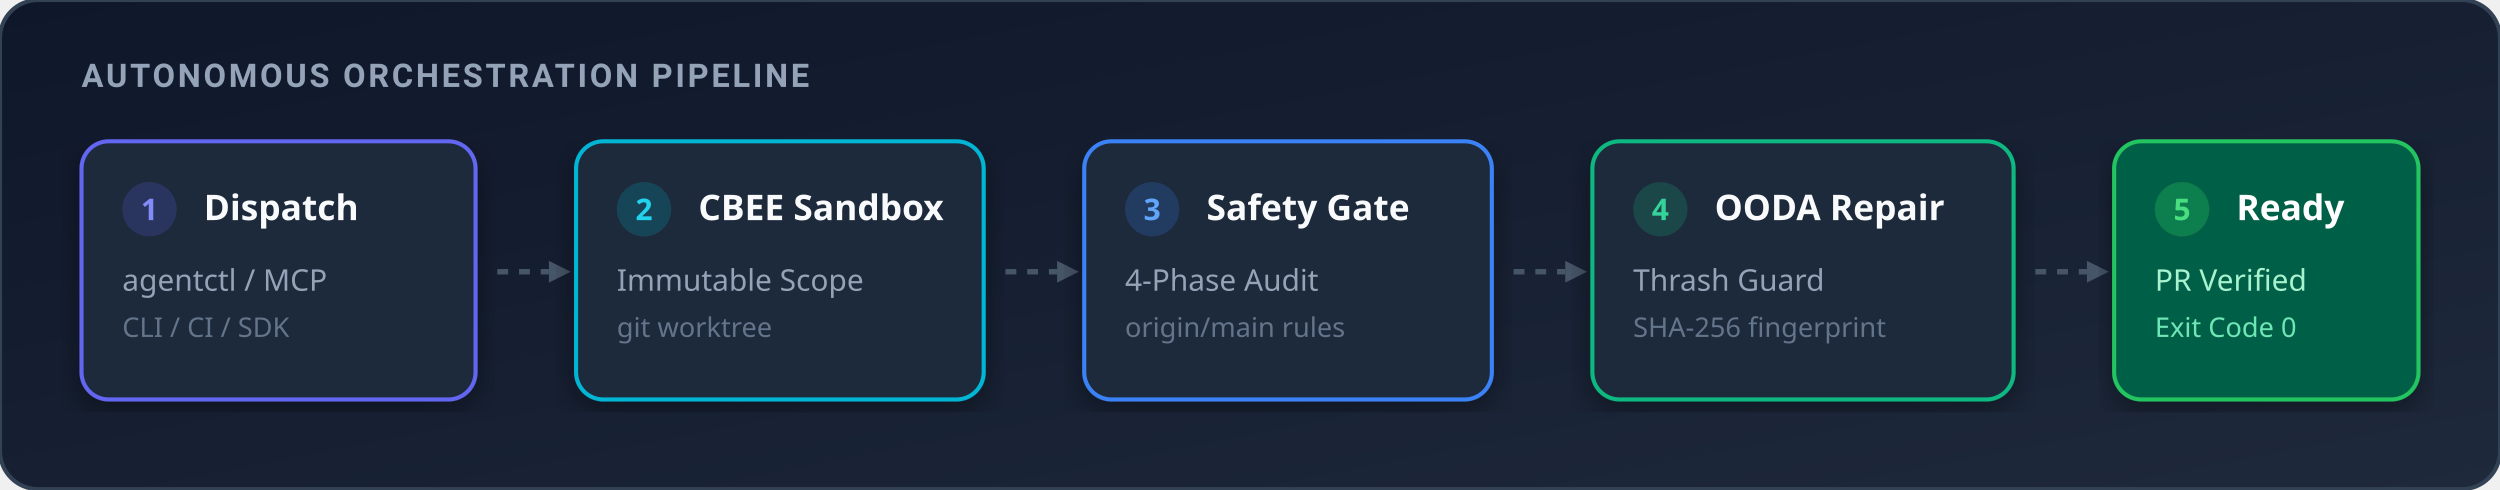
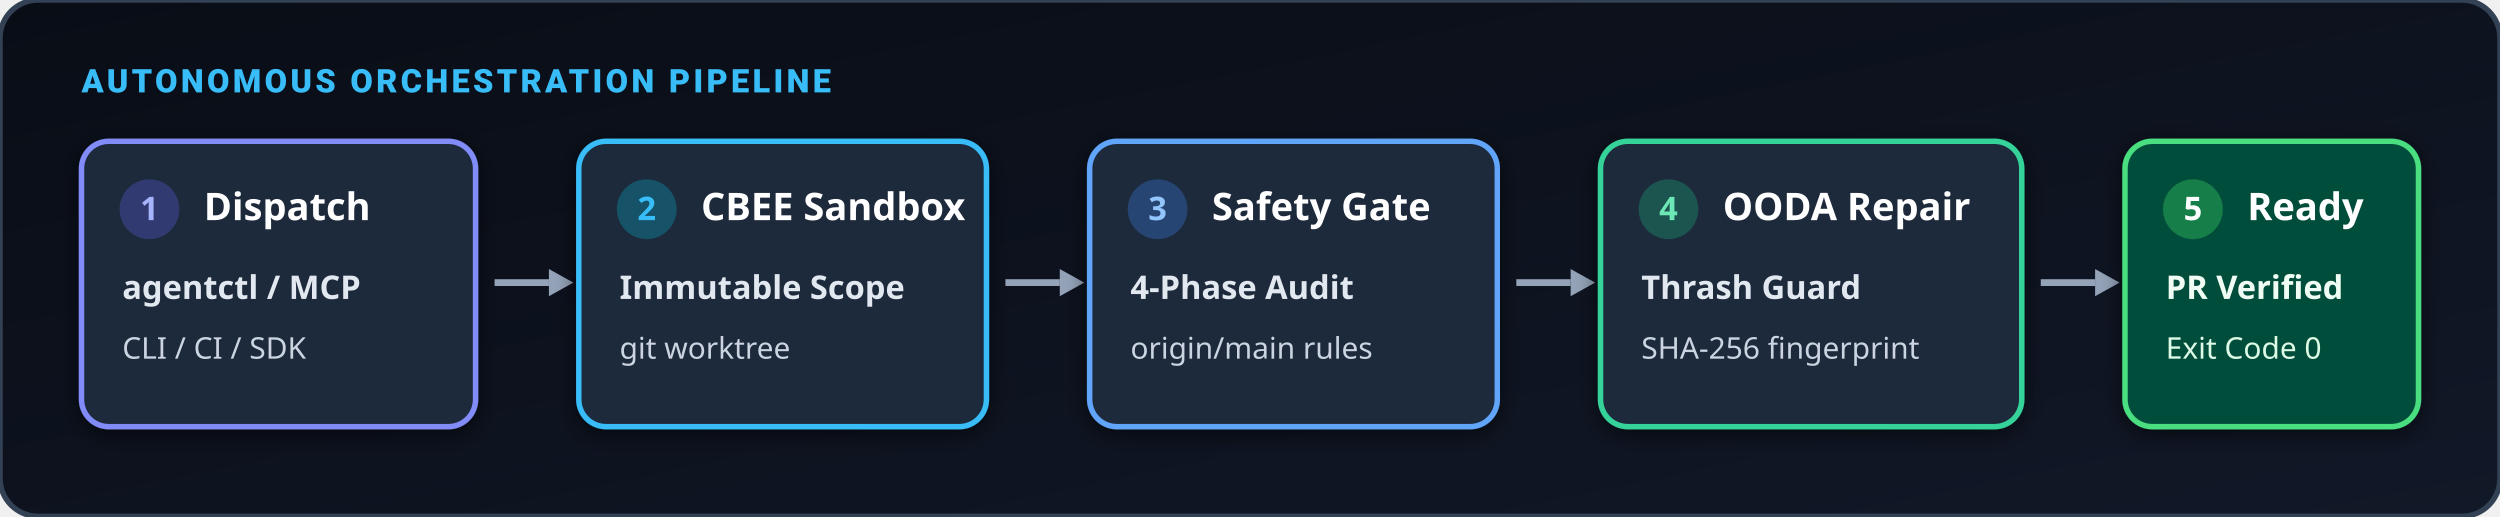
- <svg xmlns="http://www.w3.org/2000/svg" viewBox="0 0 920 180" width="100%" height="100%">
+ <svg xmlns="http://www.w3.org/2000/svg" viewBox="0 0 920 190" width="100%" height="100%">
  <defs>
    <linearGradient id="bg-grad" x1="0%" y1="0%" x2="100%" y2="100%">
-       <stop offset="0%" stop-color="#0f172a" />
-       <stop offset="100%" stop-color="#1e293b" />
+       <stop offset="0%" stop-color="#090d16" />
+       <stop offset="100%" stop-color="#111827" />
    </linearGradient>
-     <linearGradient id="box-cbee" x1="0%" y1="0%" x2="100%" y2="0%">
-       <stop offset="0%" stop-color="#0284c7" />
-       <stop offset="100%" stop-color="#06b6d4" />
-     </linearGradient>
-     <linearGradient id="box-ooda" x1="0%" y1="0%" x2="100%" y2="0%">
-       <stop offset="0%" stop-color="#059669" />
-       <stop offset="100%" stop-color="#10b981" />
-     </linearGradient>
-     <filter id="shadow" x="-5%" y="-5%" width="110%" height="110%">
-       <feDropShadow dx="0" dy="4" stdDeviation="6" flood-color="#000" flood-opacity="0.4" />
+     <filter id="glow" x="-20%" y="-20%" width="140%" height="140%">
+       <feDropShadow dx="0" dy="2" stdDeviation="4" flood-color="#000" flood-opacity="0.6" />
    </filter>
  </defs>
-   <rect width="920" height="180" rx="14" fill="url(#bg-grad)" stroke="#334155" stroke-width="1.5" />
-   <text x="30" y="32" fill="#94a3b8" font-family="-apple-system, BlinkMacSystemFont, 'Segoe UI', Roboto, sans-serif" font-size="12" font-weight="700" letter-spacing="1">AUTONOMOUS ORCHESTRATION PIPELINE</text>
-   <g transform="translate(30, 52)" filter="url(#shadow)">
-     <rect width="145" height="95" rx="10" fill="#1e293b" stroke="#6366f1" stroke-width="1.5" />
-     <circle cx="25" cy="25" r="10" fill="#6366f1" opacity="0.2" />
-     <text x="25" y="29" text-anchor="middle" fill="#818cf8" font-family="sans-serif" font-size="11" font-weight="700">1</text>
-     <text x="45" y="29" fill="#f8fafc" font-family="sans-serif" font-size="13" font-weight="700">Dispatch</text>
-     <text x="15" y="55" fill="#94a3b8" font-family="sans-serif" font-size="11">agentctl / MCP</text>
-     <text x="15" y="72" fill="#64748b" font-family="sans-serif" font-size="10">CLI / CI / SDK</text>
+   <rect width="920" height="190" rx="14" fill="url(#bg-grad)" stroke="#334155" stroke-width="2" />
+   <text x="30" y="34" fill="#38bdf8" font-family="-apple-system, BlinkMacSystemFont, 'Segoe UI', Roboto, sans-serif" font-size="12" font-weight="800" letter-spacing="1.2">AUTONOMOUS ORCHESTRATION PIPELINE</text>
+   <g transform="translate(30, 52)" filter="url(#glow)">
+     <rect width="145" height="105" rx="10" fill="#1e293b" stroke="#818cf8" stroke-width="2" />
+     <circle cx="25" cy="25" r="11" fill="#6366f1" opacity="0.3" />
+     <text x="25" y="29" text-anchor="middle" fill="#a5b4fc" font-family="sans-serif" font-size="12" font-weight="800">1</text>
+     <text x="45" y="29" fill="#ffffff" font-family="sans-serif" font-size="14" font-weight="700">Dispatch</text>
+     <text x="15" y="58" fill="#e2e8f0" font-family="sans-serif" font-size="12" font-weight="600">agentctl / MCP</text>
+     <text x="15" y="80" fill="#cbd5e1" font-family="sans-serif" font-size="11">CLI / CI / SDK</text>
  </g>
-   <path d="M 183 100 L 202 100" stroke="#475569" stroke-width="2" stroke-dasharray="4,4" />
-   <polygon points="202,96 210,100 202,104" fill="#475569" />
-   <g transform="translate(212, 52)" filter="url(#shadow)">
-     <rect width="150" height="95" rx="10" fill="#1e293b" stroke="#06b6d4" stroke-width="1.5" />
-     <circle cx="25" cy="25" r="10" fill="#06b6d4" opacity="0.2" />
-     <text x="25" y="29" text-anchor="middle" fill="#22d3ee" font-family="sans-serif" font-size="11" font-weight="700">2</text>
-     <text x="45" y="29" fill="#f8fafc" font-family="sans-serif" font-size="13" font-weight="700">CBEE Sandbox</text>
-     <text x="15" y="55" fill="#94a3b8" font-family="sans-serif" font-size="11">Immutable Scope</text>
-     <text x="15" y="72" fill="#64748b" font-family="sans-serif" font-size="10">git worktree</text>
+   <path d="M 182 104 L 202 104" stroke="#94a3b8" stroke-width="2.5" />
+   <polygon points="202,99 211,104 202,109" fill="#94a3b8" />
+   <g transform="translate(213, 52)" filter="url(#glow)">
+     <rect width="150" height="105" rx="10" fill="#1e293b" stroke="#38bdf8" stroke-width="2" />
+     <circle cx="25" cy="25" r="11" fill="#06b6d4" opacity="0.3" />
+     <text x="25" y="29" text-anchor="middle" fill="#38bdf8" font-family="sans-serif" font-size="12" font-weight="800">2</text>
+     <text x="45" y="29" fill="#ffffff" font-family="sans-serif" font-size="14" font-weight="700">CBEE Sandbox</text>
+     <text x="15" y="58" fill="#e2e8f0" font-family="sans-serif" font-size="12" font-weight="600">Immutable Scope</text>
+     <text x="15" y="80" fill="#cbd5e1" font-family="sans-serif" font-size="11">git worktree</text>
  </g>
-   <path d="M 370 100 L 389 100" stroke="#475569" stroke-width="2" stroke-dasharray="4,4" />
-   <polygon points="389,96 397,100 389,104" fill="#475569" />
-   <g transform="translate(399, 52)" filter="url(#shadow)">
-     <rect width="150" height="95" rx="10" fill="#1e293b" stroke="#3b82f6" stroke-width="1.5" />
-     <circle cx="25" cy="25" r="10" fill="#3b82f6" opacity="0.2" />
-     <text x="25" y="29" text-anchor="middle" fill="#60a5fa" font-family="sans-serif" font-size="11" font-weight="700">3</text>
-     <text x="45" y="29" fill="#f8fafc" font-family="sans-serif" font-size="13" font-weight="700">Safety Gate</text>
-     <text x="15" y="55" fill="#94a3b8" font-family="sans-serif" font-size="11">4-Phase Audit</text>
-     <text x="15" y="72" fill="#64748b" font-family="sans-serif" font-size="10">origin/main rules</text>
+   <path d="M 370 104 L 390 104" stroke="#94a3b8" stroke-width="2.5" />
+   <polygon points="390,99 399,104 390,109" fill="#94a3b8" />
+   <g transform="translate(401, 52)" filter="url(#glow)">
+     <rect width="150" height="105" rx="10" fill="#1e293b" stroke="#60a5fa" stroke-width="2" />
+     <circle cx="25" cy="25" r="11" fill="#3b82f6" opacity="0.3" />
+     <text x="25" y="29" text-anchor="middle" fill="#93c5fd" font-family="sans-serif" font-size="12" font-weight="800">3</text>
+     <text x="45" y="29" fill="#ffffff" font-family="sans-serif" font-size="14" font-weight="700">Safety Gate</text>
+     <text x="15" y="58" fill="#e2e8f0" font-family="sans-serif" font-size="12" font-weight="600">4-Phase Audit</text>
+     <text x="15" y="80" fill="#cbd5e1" font-family="sans-serif" font-size="11">origin/main rules</text>
  </g>
-   <path d="M 557 100 L 576 100" stroke="#475569" stroke-width="2" stroke-dasharray="4,4" />
-   <polygon points="576,96 584,100 576,104" fill="#475569" />
-   <g transform="translate(586, 52)" filter="url(#shadow)">
-     <rect width="155" height="95" rx="10" fill="#1e293b" stroke="#10b981" stroke-width="1.5" />
-     <circle cx="25" cy="25" r="10" fill="#10b981" opacity="0.2" />
-     <text x="25" y="29" text-anchor="middle" fill="#34d399" font-family="sans-serif" font-size="11" font-weight="700">4</text>
-     <text x="45" y="29" fill="#f8fafc" font-family="sans-serif" font-size="13" font-weight="700">OODA Repair</text>
-     <text x="15" y="55" fill="#94a3b8" font-family="sans-serif" font-size="11">Thrash Guard</text>
-     <text x="15" y="72" fill="#64748b" font-family="sans-serif" font-size="10">SHA-256 fingerprint</text>
+   <path d="M 558 104 L 578 104" stroke="#94a3b8" stroke-width="2.5" />
+   <polygon points="578,99 587,104 578,109" fill="#94a3b8" />
+   <g transform="translate(589, 52)" filter="url(#glow)">
+     <rect width="155" height="105" rx="10" fill="#1e293b" stroke="#34d399" stroke-width="2" />
+     <circle cx="25" cy="25" r="11" fill="#10b981" opacity="0.3" />
+     <text x="25" y="29" text-anchor="middle" fill="#6ee7b7" font-family="sans-serif" font-size="12" font-weight="800">4</text>
+     <text x="45" y="29" fill="#ffffff" font-family="sans-serif" font-size="14" font-weight="700">OODA Repair</text>
+     <text x="15" y="58" fill="#e2e8f0" font-family="sans-serif" font-size="12" font-weight="600">Thrash Guard</text>
+     <text x="15" y="80" fill="#cbd5e1" font-family="sans-serif" font-size="11">SHA-256 fingerprint</text>
  </g>
-   <path d="M 749 100 L 768 100" stroke="#475569" stroke-width="2" stroke-dasharray="4,4" />
-   <polygon points="768,96 776,100 768,104" fill="#475569" />
-   <g transform="translate(778, 52)" filter="url(#shadow)">
-     <rect width="112" height="95" rx="10" fill="#065f46" stroke="#22c55e" stroke-width="1.5" />
-     <circle cx="25" cy="25" r="10" fill="#22c55e" opacity="0.3" />
-     <text x="25" y="29" text-anchor="middle" fill="#4ade80" font-family="sans-serif" font-size="11" font-weight="700">5</text>
-     <text x="45" y="29" fill="#ffffff" font-family="sans-serif" font-size="13" font-weight="700">Ready</text>
-     <text x="15" y="55" fill="#a7f3d0" font-family="sans-serif" font-size="11">PR Verified</text>
-     <text x="15" y="72" fill="#6ee7b7" font-family="sans-serif" font-size="10">Exit Code 0</text>
+   <path d="M 751 104 L 771 104" stroke="#94a3b8" stroke-width="2.5" />
+   <polygon points="771,99 780,104 771,109" fill="#94a3b8" />
+   <g transform="translate(782, 52)" filter="url(#glow)">
+     <rect width="108" height="105" rx="10" fill="#064e3b" stroke="#4ade80" stroke-width="2" />
+     <circle cx="25" cy="25" r="11" fill="#22c55e" opacity="0.4" />
+     <text x="25" y="29" text-anchor="middle" fill="#ffffff" font-family="sans-serif" font-size="12" font-weight="800">5</text>
+     <text x="45" y="29" fill="#ffffff" font-family="sans-serif" font-size="14" font-weight="700">Ready</text>
+     <text x="15" y="58" fill="#f0fdf4" font-family="sans-serif" font-size="12" font-weight="600">PR Verified</text>
+     <text x="15" y="80" fill="#dcfce7" font-family="sans-serif" font-size="11">Exit Code 0</text>
  </g>
</svg>
